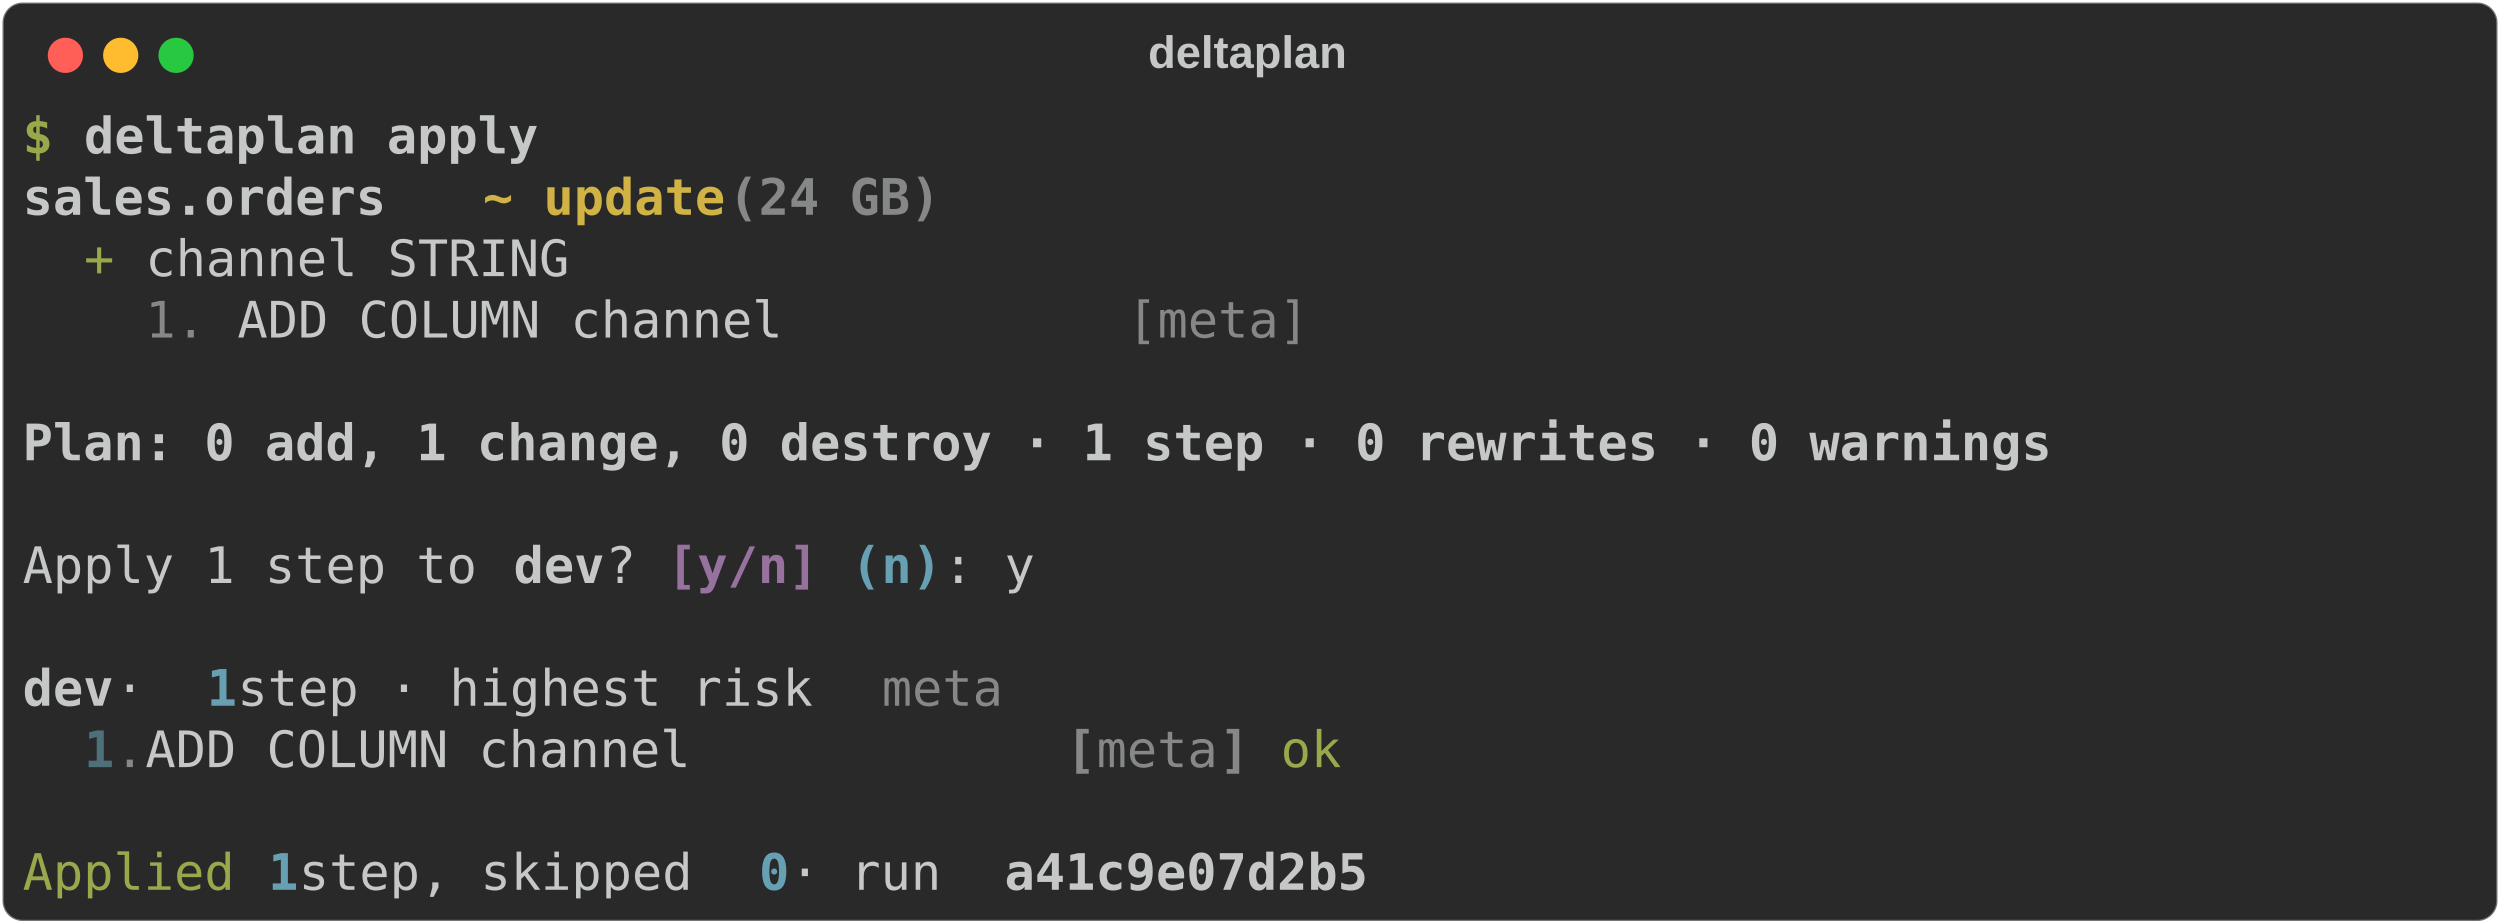
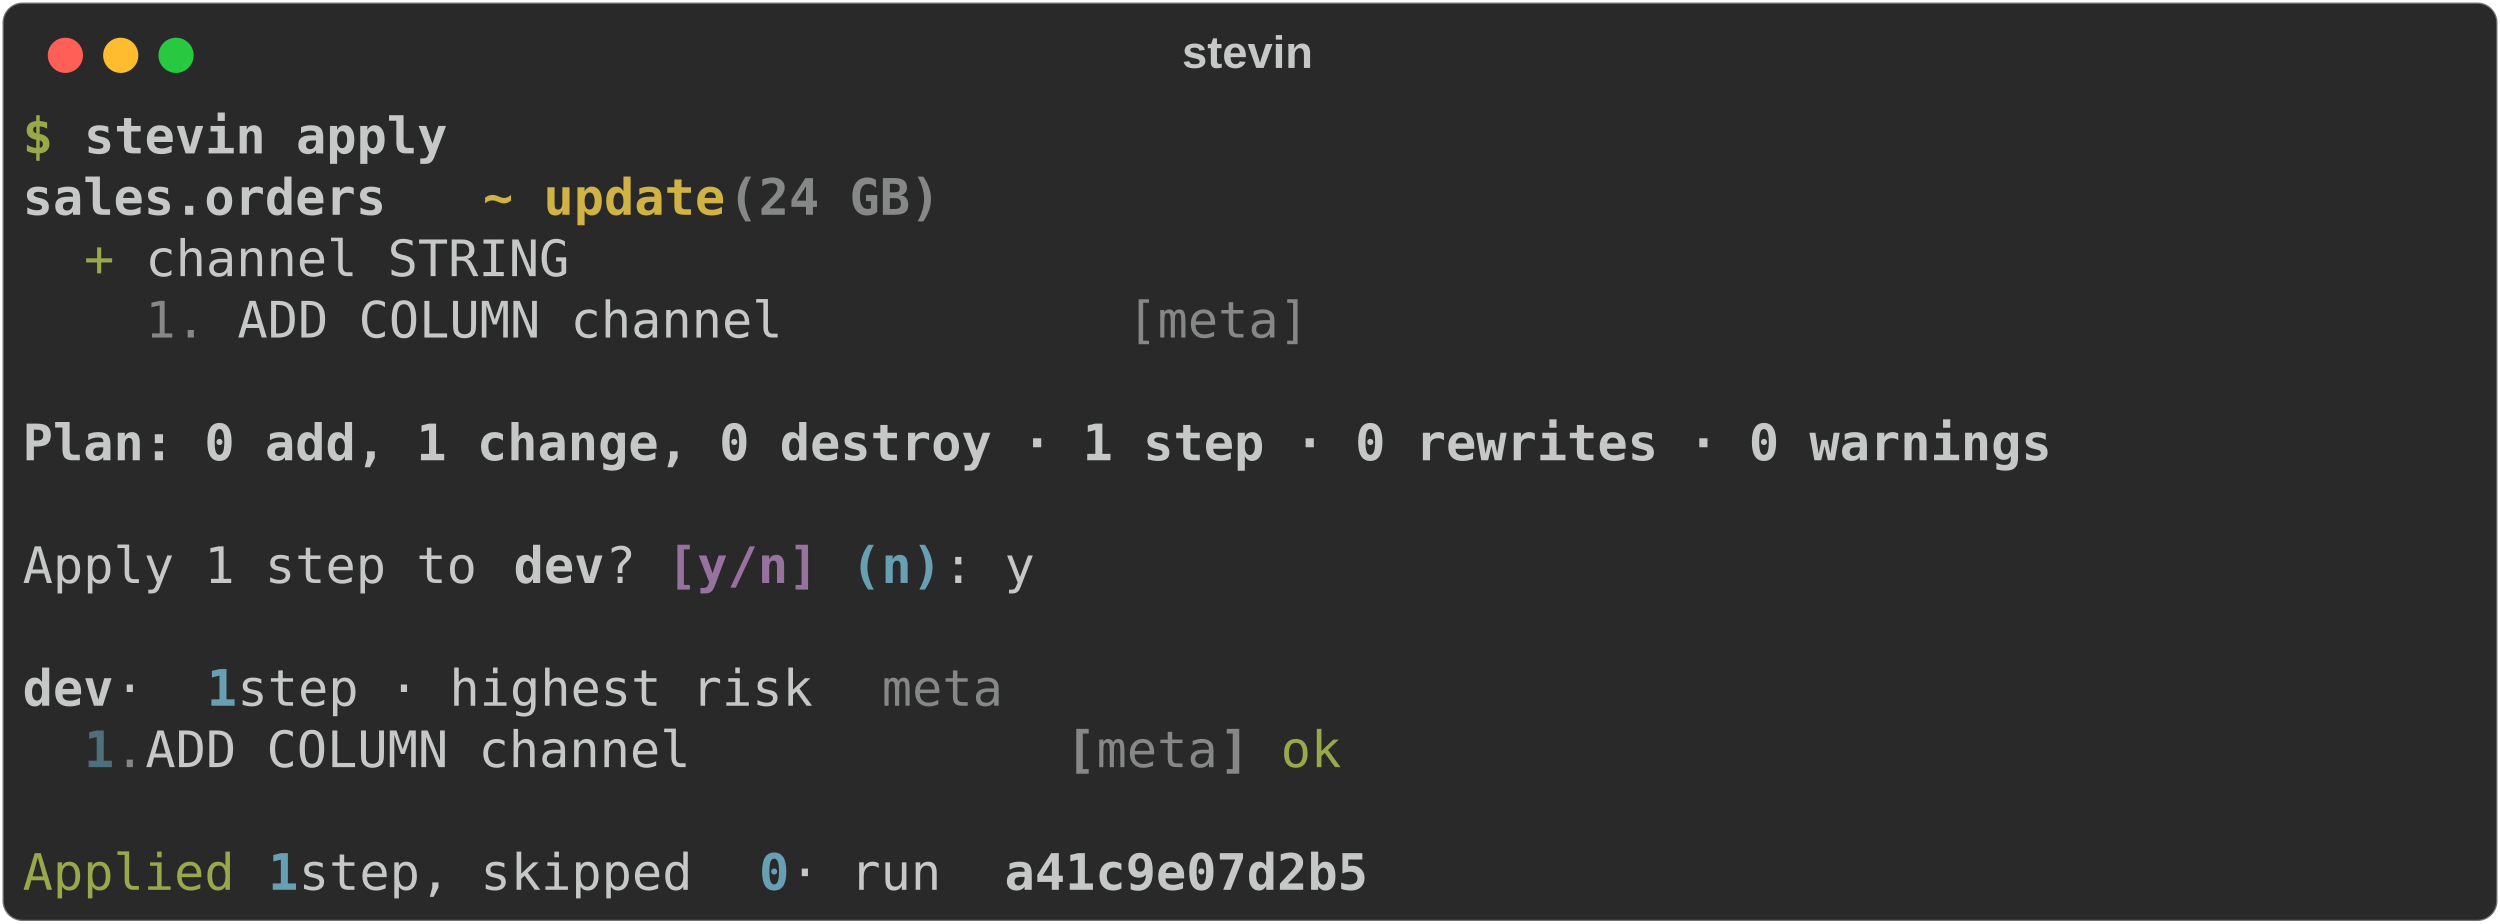
<svg xmlns="http://www.w3.org/2000/svg" class="rich-terminal" viewBox="0 0 994 367.2">
  <style>

    @font-face {
        font-family: "Fira Code";
        src: local("FiraCode-Regular"),
                url("https://cdnjs.cloudflare.com/ajax/libs/firacode/6.2.0/woff2/FiraCode-Regular.woff2") format("woff2"),
                url("https://cdnjs.cloudflare.com/ajax/libs/firacode/6.2.0/woff/FiraCode-Regular.woff") format("woff");
        font-style: normal;
        font-weight: 400;
    }
    @font-face {
        font-family: "Fira Code";
        src: local("FiraCode-Bold"),
                url("https://cdnjs.cloudflare.com/ajax/libs/firacode/6.2.0/woff2/FiraCode-Bold.woff2") format("woff2"),
                url("https://cdnjs.cloudflare.com/ajax/libs/firacode/6.2.0/woff/FiraCode-Bold.woff") format("woff");
        font-style: bold;
        font-weight: 700;
    }

    .dp-tour-apply-now-matrix {
        font-family: Fira Code, monospace;
        font-size: 20px;
        line-height: 24.4px;
        font-variant-east-asian: full-width;
    }

    .dp-tour-apply-now-title {
        font-size: 18px;
        font-weight: bold;
        font-family: arial;
    }

    .dp-tour-apply-now-r1 { fill: #98a84b;font-weight: bold }
.dp-tour-apply-now-r2 { fill: #c5c8c6;font-weight: bold }
.dp-tour-apply-now-r3 { fill: #c5c8c6 }
.dp-tour-apply-now-r4 { fill: #d0b344;font-weight: bold }
.dp-tour-apply-now-r5 { fill: #868887;font-weight: bold }
.dp-tour-apply-now-r6 { fill: #98a84b }
.dp-tour-apply-now-r7 { fill: #868887 }
.dp-tour-apply-now-r8 { fill: #98729f;font-weight: bold }
.dp-tour-apply-now-r9 { fill: #68a0b3;font-weight: bold }
.dp-tour-apply-now-r10 { fill: #4e707b;font-weight: bold }
    </style>
  <defs>
    <clipPath id="dp-tour-apply-now-clip-terminal">
      <rect x="0" y="0" width="975.0" height="316.2" />
    </clipPath>
    <clipPath id="dp-tour-apply-now-line-0">
      <rect x="0" y="1.5" width="976" height="24.65" />
    </clipPath>
    <clipPath id="dp-tour-apply-now-line-1">
      <rect x="0" y="25.9" width="976" height="24.65" />
    </clipPath>
    <clipPath id="dp-tour-apply-now-line-2">
      <rect x="0" y="50.3" width="976" height="24.65" />
    </clipPath>
    <clipPath id="dp-tour-apply-now-line-3">
      <rect x="0" y="74.7" width="976" height="24.65" />
    </clipPath>
    <clipPath id="dp-tour-apply-now-line-4">
      <rect x="0" y="99.1" width="976" height="24.65" />
    </clipPath>
    <clipPath id="dp-tour-apply-now-line-5">
      <rect x="0" y="123.5" width="976" height="24.65" />
    </clipPath>
    <clipPath id="dp-tour-apply-now-line-6">
      <rect x="0" y="147.9" width="976" height="24.65" />
    </clipPath>
    <clipPath id="dp-tour-apply-now-line-7">
      <rect x="0" y="172.3" width="976" height="24.65" />
    </clipPath>
    <clipPath id="dp-tour-apply-now-line-8">
      <rect x="0" y="196.7" width="976" height="24.65" />
    </clipPath>
    <clipPath id="dp-tour-apply-now-line-9">
      <rect x="0" y="221.1" width="976" height="24.65" />
    </clipPath>
    <clipPath id="dp-tour-apply-now-line-10">
      <rect x="0" y="245.5" width="976" height="24.65" />
    </clipPath>
    <clipPath id="dp-tour-apply-now-line-11">
      <rect x="0" y="269.9" width="976" height="24.65" />
    </clipPath>
  </defs>
  <rect fill="#292929" stroke="rgba(255,255,255,0.35)" stroke-width="1" x="1" y="1" width="992" height="365.2" rx="8" />
-   <text class="dp-tour-apply-now-title" fill="#c5c8c6" text-anchor="middle" x="496" y="27">deltaplan</text>
+   <text class="dp-tour-apply-now-title" fill="#c5c8c6" text-anchor="middle" x="496" y="27">stevin</text>
  <g transform="translate(26,22)">
    <circle cx="0" cy="0" r="7" fill="#ff5f57" />
    <circle cx="22" cy="0" r="7" fill="#febc2e" />
    <circle cx="44" cy="0" r="7" fill="#28c840" />
  </g>
  <g transform="translate(9, 41)" clip-path="url(#dp-tour-apply-now-clip-terminal)">
    <g class="dp-tour-apply-now-matrix">
      <text class="dp-tour-apply-now-r1" x="0" y="20" textLength="24.4" clip-path="url(#dp-tour-apply-now-line-0)">$ </text>
-       <text class="dp-tour-apply-now-r2" x="24.4" y="20" textLength="183" clip-path="url(#dp-tour-apply-now-line-0)">deltaplan apply</text>
+       <text class="dp-tour-apply-now-r2" x="24.4" y="20" textLength="146.4" clip-path="url(#dp-tour-apply-now-line-0)">stevin apply</text>
      <text class="dp-tour-apply-now-r3" x="976" y="20" textLength="12.2" clip-path="url(#dp-tour-apply-now-line-0)">
</text>
      <text class="dp-tour-apply-now-r2" x="0" y="44.4" textLength="183" clip-path="url(#dp-tour-apply-now-line-1)">sales.orders   </text>
      <text class="dp-tour-apply-now-r4" x="183" y="44.4" textLength="97.6" clip-path="url(#dp-tour-apply-now-line-1)">~ update</text>
      <text class="dp-tour-apply-now-r5" x="280.6" y="44.4" textLength="109.8" clip-path="url(#dp-tour-apply-now-line-1)">  (24 GB)</text>
      <text class="dp-tour-apply-now-r3" x="976" y="44.4" textLength="12.2" clip-path="url(#dp-tour-apply-now-line-1)">
</text>
      <text class="dp-tour-apply-now-r6" x="24.4" y="68.8" textLength="24.4" clip-path="url(#dp-tour-apply-now-line-2)">+ </text>
      <text class="dp-tour-apply-now-r3" x="48.8" y="68.8" textLength="170.8" clip-path="url(#dp-tour-apply-now-line-2)">channel STRING</text>
      <text class="dp-tour-apply-now-r3" x="976" y="68.8" textLength="12.2" clip-path="url(#dp-tour-apply-now-line-2)">
</text>
      <text class="dp-tour-apply-now-r7" x="48.8" y="93.2" textLength="36.6" clip-path="url(#dp-tour-apply-now-line-3)">1. </text>
      <text class="dp-tour-apply-now-r3" x="85.4" y="93.2" textLength="353.8" clip-path="url(#dp-tour-apply-now-line-3)">ADD COLUMN channel           </text>
      <text class="dp-tour-apply-now-r7" x="439.2" y="93.2" textLength="73.2" clip-path="url(#dp-tour-apply-now-line-3)">[meta]</text>
      <text class="dp-tour-apply-now-r3" x="976" y="93.2" textLength="12.2" clip-path="url(#dp-tour-apply-now-line-3)">
</text>
      <text class="dp-tour-apply-now-r3" x="976" y="117.6" textLength="12.2" clip-path="url(#dp-tour-apply-now-line-4)">
</text>
      <text class="dp-tour-apply-now-r2" x="0" y="142" textLength="817.4" clip-path="url(#dp-tour-apply-now-line-5)">Plan: 0 add, 1 change, 0 destroy · 1 step · 0 rewrites · 0 warnings</text>
      <text class="dp-tour-apply-now-r3" x="976" y="142" textLength="12.2" clip-path="url(#dp-tour-apply-now-line-5)">
</text>
      <text class="dp-tour-apply-now-r3" x="976" y="166.4" textLength="12.2" clip-path="url(#dp-tour-apply-now-line-6)">
</text>
      <text class="dp-tour-apply-now-r3" x="0" y="190.8" textLength="195.2" clip-path="url(#dp-tour-apply-now-line-7)">Apply 1 step to </text>
      <text class="dp-tour-apply-now-r2" x="195.2" y="190.8" textLength="36.6" clip-path="url(#dp-tour-apply-now-line-7)">dev</text>
      <text class="dp-tour-apply-now-r3" x="231.8" y="190.8" textLength="24.4" clip-path="url(#dp-tour-apply-now-line-7)">? </text>
      <text class="dp-tour-apply-now-r8" x="256.2" y="190.8" textLength="61" clip-path="url(#dp-tour-apply-now-line-7)">[y/n]</text>
      <text class="dp-tour-apply-now-r9" x="329.4" y="190.8" textLength="36.6" clip-path="url(#dp-tour-apply-now-line-7)">(n)</text>
      <text class="dp-tour-apply-now-r3" x="366" y="190.8" textLength="24.4" clip-path="url(#dp-tour-apply-now-line-7)">: </text>
      <text class="dp-tour-apply-now-r3" x="390.4" y="190.8" textLength="12.2" clip-path="url(#dp-tour-apply-now-line-7)">y</text>
      <text class="dp-tour-apply-now-r3" x="976" y="190.8" textLength="12.2" clip-path="url(#dp-tour-apply-now-line-7)">
</text>
      <text class="dp-tour-apply-now-r3" x="976" y="215.2" textLength="12.2" clip-path="url(#dp-tour-apply-now-line-8)">
</text>
      <text class="dp-tour-apply-now-r2" x="0" y="239.6" textLength="36.6" clip-path="url(#dp-tour-apply-now-line-9)">dev</text>
      <text class="dp-tour-apply-now-r3" x="36.6" y="239.6" textLength="36.6" clip-path="url(#dp-tour-apply-now-line-9)"> · </text>
      <text class="dp-tour-apply-now-r9" x="73.2" y="239.6" textLength="12.2" clip-path="url(#dp-tour-apply-now-line-9)">1</text>
      <text class="dp-tour-apply-now-r3" x="85.4" y="239.6" textLength="256.2" clip-path="url(#dp-tour-apply-now-line-9)"> step · highest risk </text>
      <text class="dp-tour-apply-now-r7" x="341.6" y="239.6" textLength="48.8" clip-path="url(#dp-tour-apply-now-line-9)">meta</text>
      <text class="dp-tour-apply-now-r3" x="976" y="239.6" textLength="12.2" clip-path="url(#dp-tour-apply-now-line-9)">
</text>
      <text class="dp-tour-apply-now-r10" x="24.4" y="264" textLength="12.2" clip-path="url(#dp-tour-apply-now-line-10)">1</text>
      <text class="dp-tour-apply-now-r7" x="36.6" y="264" textLength="12.2" clip-path="url(#dp-tour-apply-now-line-10)">.</text>
      <text class="dp-tour-apply-now-r3" x="48.8" y="264" textLength="366" clip-path="url(#dp-tour-apply-now-line-10)"> ADD COLUMN channel           </text>
      <text class="dp-tour-apply-now-r5" x="414.8" y="264" textLength="12.2" clip-path="url(#dp-tour-apply-now-line-10)">[</text>
      <text class="dp-tour-apply-now-r7" x="427" y="264" textLength="48.8" clip-path="url(#dp-tour-apply-now-line-10)">meta</text>
      <text class="dp-tour-apply-now-r5" x="475.8" y="264" textLength="12.2" clip-path="url(#dp-tour-apply-now-line-10)">]</text>
      <text class="dp-tour-apply-now-r6" x="500.2" y="264" textLength="24.4" clip-path="url(#dp-tour-apply-now-line-10)">ok</text>
      <text class="dp-tour-apply-now-r3" x="976" y="264" textLength="12.2" clip-path="url(#dp-tour-apply-now-line-10)">
</text>
      <text class="dp-tour-apply-now-r3" x="976" y="288.4" textLength="12.2" clip-path="url(#dp-tour-apply-now-line-11)">
</text>
      <text class="dp-tour-apply-now-r6" x="0" y="312.8" textLength="85.4" clip-path="url(#dp-tour-apply-now-line-12)">Applied</text>
      <text class="dp-tour-apply-now-r9" x="97.6" y="312.8" textLength="12.2" clip-path="url(#dp-tour-apply-now-line-12)">1</text>
      <text class="dp-tour-apply-now-r3" x="109.8" y="312.8" textLength="183" clip-path="url(#dp-tour-apply-now-line-12)"> step, skipped </text>
      <text class="dp-tour-apply-now-r9" x="292.8" y="312.8" textLength="12.2" clip-path="url(#dp-tour-apply-now-line-12)">0</text>
      <text class="dp-tour-apply-now-r3" x="305" y="312.8" textLength="85.4" clip-path="url(#dp-tour-apply-now-line-12)"> · run </text>
      <text class="dp-tour-apply-now-r2" x="390.4" y="312.8" textLength="146.4" clip-path="url(#dp-tour-apply-now-line-12)">a41c9e07d2b5</text>
      <text class="dp-tour-apply-now-r3" x="976" y="312.8" textLength="12.2" clip-path="url(#dp-tour-apply-now-line-12)">
</text>
    </g>
  </g>
</svg>
